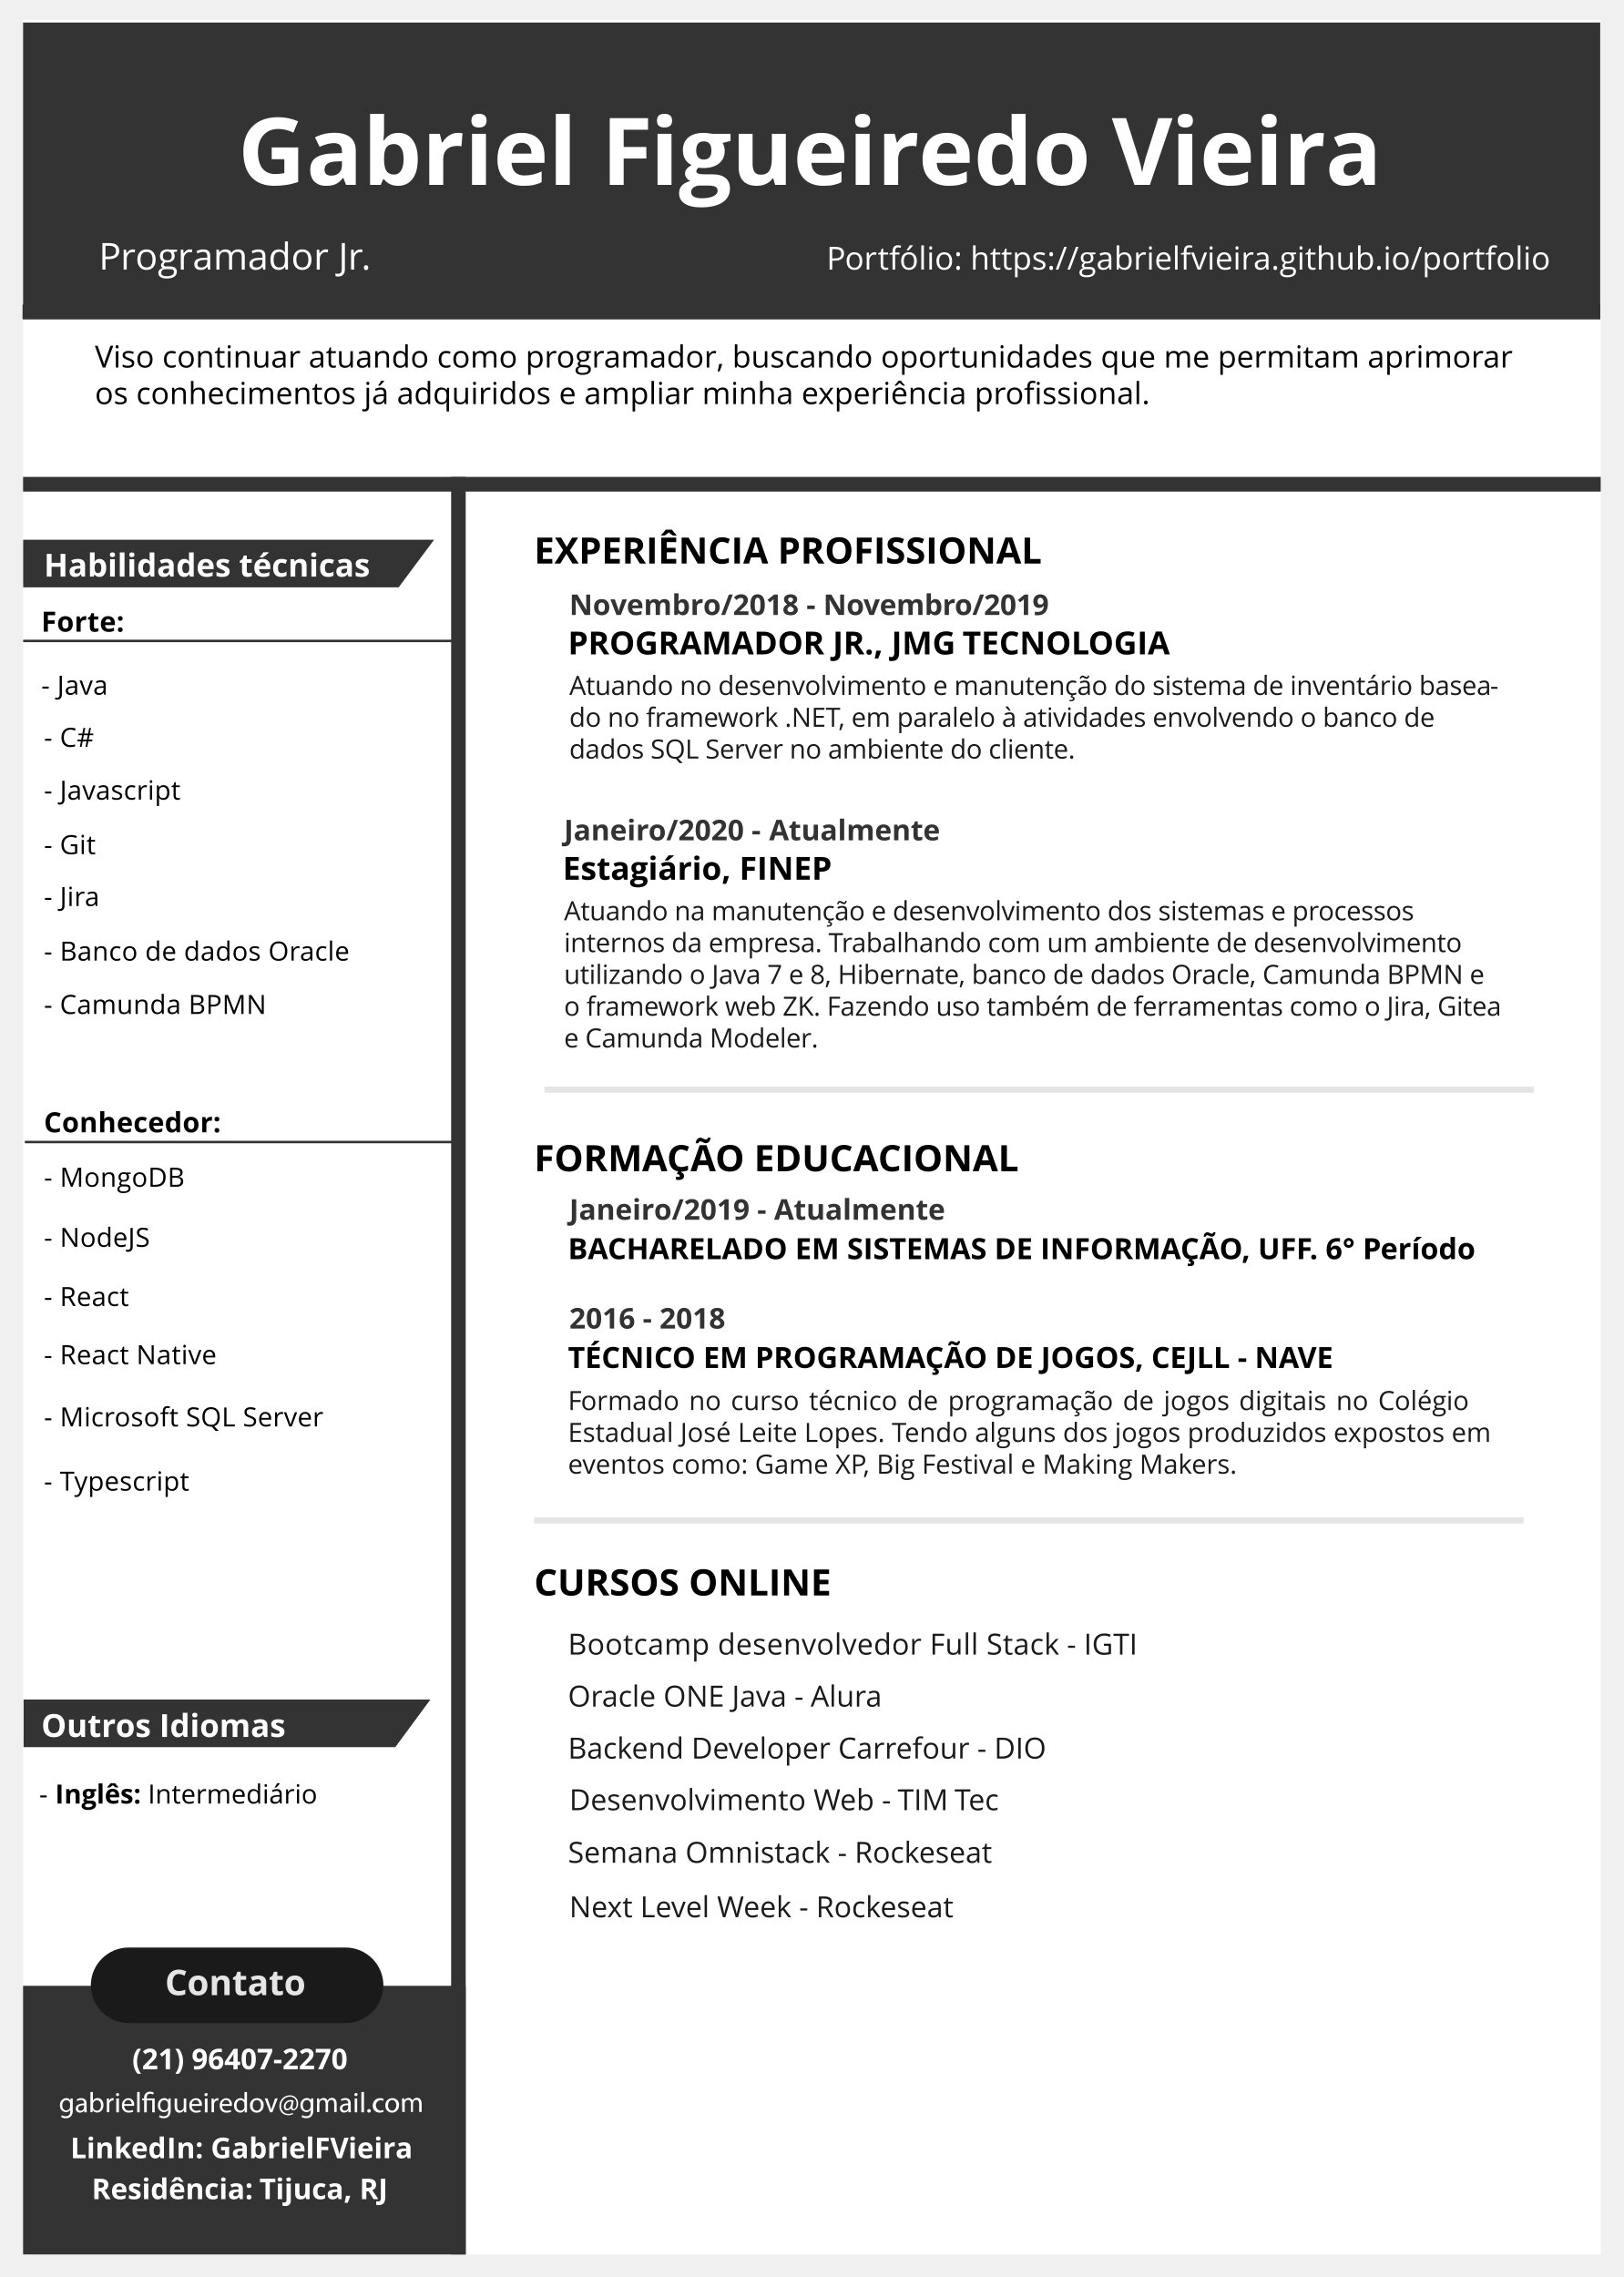
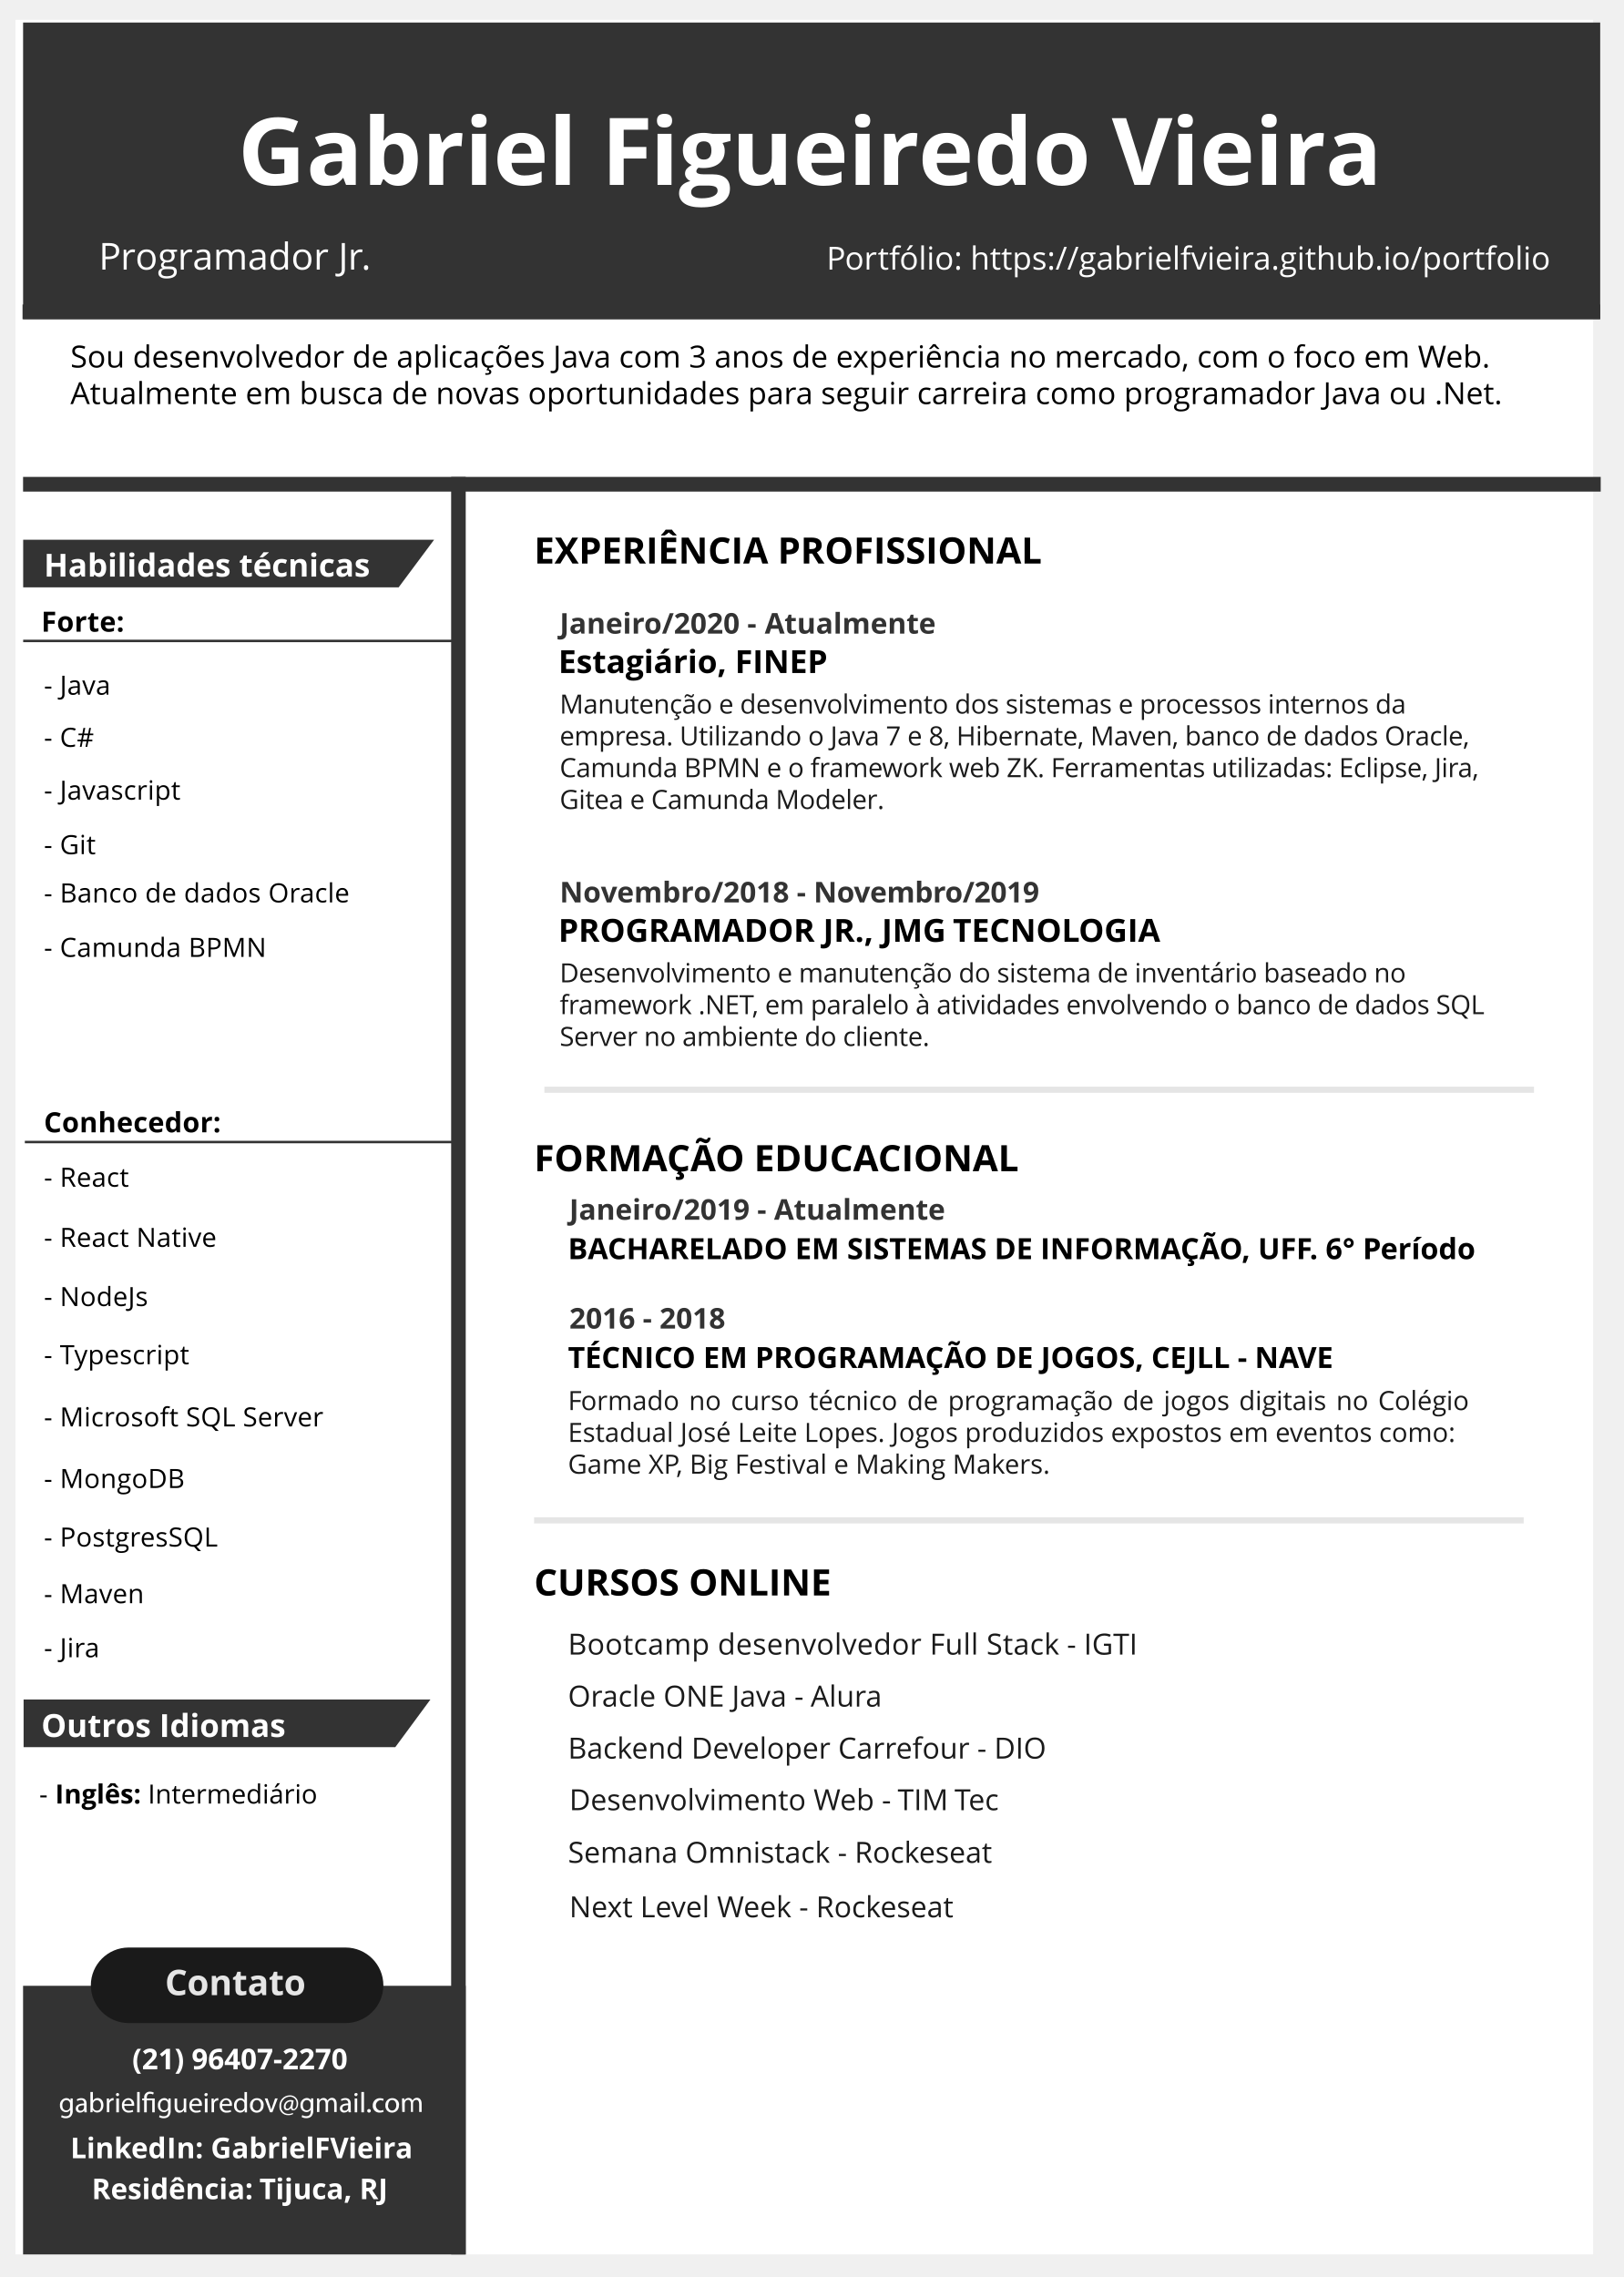
<svg xmlns="http://www.w3.org/2000/svg" id="Layer_1" data-name="Layer 1" viewBox="0 0 612.29 858.9">
  <defs>
-     <style>.cls-1{fill:none;}.cls-13,.cls-2,.cls-35,.cls-4,.cls-54,.cls-93{fill:#fff;}.cls-21,.cls-3,.cls-53{fill:#333;}.cls-4{font-size:35.28px;}.cls-115,.cls-117,.cls-18,.cls-21,.cls-27,.cls-35,.cls-4,.cls-41,.cls-54,.cls-58,.cls-68,.cls-69,.cls-73{font-family:OpenSans-Bold, Open Sans;font-weight:700;}.cls-5{letter-spacing:0.01em;}.cls-6{letter-spacing:0em;}.cls-7{letter-spacing:-0.03em;}.cls-8{letter-spacing:-0.01em;}.cls-9{letter-spacing:0em;}.cls-10{letter-spacing:-0.03em;}.cls-11{letter-spacing:-0.02em;}.cls-12{letter-spacing:0em;}.cls-13{font-size:14px;}.cls-100,.cls-101,.cls-110,.cls-116,.cls-13,.cls-49,.cls-66,.cls-93{font-family:OpenSans-Regular, Open Sans;}.cls-14{letter-spacing:-0.02em;}.cls-15{letter-spacing:-0.01em;}.cls-16{letter-spacing:-0.01em;}.cls-17{letter-spacing:-0.05em;}.cls-18{font-size:13.72px;}.cls-19{letter-spacing:0em;}.cls-20{letter-spacing:0em;}.cls-21{font-size:10.78px;}.cls-22{letter-spacing:-0.01em;}.cls-23{letter-spacing:-0.01em;}.cls-24{letter-spacing:-0.01em;}.cls-25{letter-spacing:0em;}.cls-26{letter-spacing:-0.01em;}.cls-27,.cls-93{font-size:12px;}.cls-28{letter-spacing:0em;}.cls-29{letter-spacing:0em;}.cls-30{letter-spacing:0em;}.cls-31{letter-spacing:-0.01em;}.cls-32{letter-spacing:0em;}.cls-33{letter-spacing:-0.04em;}.cls-34{letter-spacing:-0.04em;}.cls-35{font-size:10.78px;}.cls-36{letter-spacing:0.01em;}.cls-37{letter-spacing:0.01em;}.cls-38{letter-spacing:0em;}.cls-39{letter-spacing:-0.01em;}.cls-40{letter-spacing:0em;}.cls-41{font-size:13.72px;}.cls-42{letter-spacing:-0.01em;}.cls-43{letter-spacing:-0.02em;}.cls-44{letter-spacing:0em;}.cls-45{letter-spacing:0em;}.cls-46{letter-spacing:-0.01em;}.cls-47{letter-spacing:0em;}.cls-48{letter-spacing:2.06em;}.cls-49,.cls-73{font-size:11px;}.cls-101,.cls-110,.cls-49,.cls-57{fill:#1a1a1a;}.cls-50{letter-spacing:0.01em;}.cls-51{letter-spacing:-0.04em;}.cls-52{letter-spacing:0em;}.cls-53,.cls-57{fill-rule:evenodd;}.cls-54{font-size:12px;}.cls-55,.cls-58{fill:#e5e5e5;}.cls-56{clip-path:url(#clip-path);}.cls-58{font-size:13.35px;}.cls-59{letter-spacing:-0.01em;}.cls-60{letter-spacing:0em;}.cls-61{letter-spacing:0em;}.cls-62{letter-spacing:-0.01em;}.cls-63{clip-path:url(#clip-path-2);}.cls-64{letter-spacing:0em;}.cls-65{letter-spacing:-0.01em;}.cls-101,.cls-110,.cls-116,.cls-66{font-size:10px;}.cls-116,.cls-67,.cls-68{letter-spacing:0.01em;}.cls-70{letter-spacing:-0.01em;}.cls-71{letter-spacing:0em;}.cls-72{letter-spacing:-0.01em;}.cls-74{letter-spacing:-0.01em;}.cls-75{letter-spacing:0em;}.cls-76{letter-spacing:-0.01em;}.cls-77{letter-spacing:-0.01em;}.cls-78{letter-spacing:-0.01em;}.cls-79{letter-spacing:0em;}.cls-80{letter-spacing:-0.01em;}.cls-81{letter-spacing:-0.03em;}.cls-82{letter-spacing:0em;}.cls-83{letter-spacing:-0.1em;}.cls-84{letter-spacing:-0.03em;}.cls-85{letter-spacing:0em;}.cls-86{letter-spacing:-0.02em;}.cls-87{letter-spacing:0em;}.cls-88{letter-spacing:0em;}.cls-89{letter-spacing:-0.02em;}.cls-90{letter-spacing:0.02em;}.cls-91{letter-spacing:-0.05em;}.cls-92{clip-path:url(#clip-path-3);}.cls-94{letter-spacing:-0.02em;}.cls-95{letter-spacing:0.02em;}.cls-96{letter-spacing:-0.01em;}.cls-97{letter-spacing:0em;}.cls-98{letter-spacing:-0.04em;}.cls-99{letter-spacing:-0.01em;}.cls-100{font-size:11.5px;}.cls-102{letter-spacing:-0.03em;}.cls-103{letter-spacing:0em;}.cls-104{letter-spacing:0.11em;}.cls-105{letter-spacing:-0.01em;}.cls-106{letter-spacing:0em;}.cls-107{letter-spacing:-0.01em;}.cls-108{letter-spacing:-0.01em;}.cls-109{letter-spacing:-0.01em;}.cls-110{letter-spacing:-0.01em;}.cls-111{letter-spacing:-0.01em;}.cls-112{letter-spacing:0em;}.cls-113{letter-spacing:-0.01em;}.cls-114{letter-spacing:0em;}.cls-115,.cls-117{font-size:10.5px;}.cls-115{letter-spacing:0.01em;}.cls-117{letter-spacing:0.01em;}.cls-118{letter-spacing:-0.04em;}.cls-119{letter-spacing:-0.04em;}.cls-120{letter-spacing:-0.07em;}</style>
+     <style>.cls-1{fill:none;}.cls-13,.cls-2,.cls-35,.cls-4,.cls-54,.cls-93{fill:#fff;}.cls-21,.cls-3,.cls-53{fill:#333;}.cls-4{font-size:35.28px;}.cls-114,.cls-116,.cls-18,.cls-21,.cls-27,.cls-35,.cls-4,.cls-41,.cls-54,.cls-58,.cls-68,.cls-69,.cls-73{font-family:OpenSans-Bold, Open Sans;font-weight:700;}.cls-5{letter-spacing:0.01em;}.cls-6{letter-spacing:0em;}.cls-7{letter-spacing:-0.03em;}.cls-8{letter-spacing:-0.01em;}.cls-9{letter-spacing:0em;}.cls-10{letter-spacing:-0.03em;}.cls-11{letter-spacing:-0.02em;}.cls-12{letter-spacing:0em;}.cls-13{font-size:14px;}.cls-100,.cls-101,.cls-110,.cls-115,.cls-13,.cls-49,.cls-66,.cls-93{font-family:OpenSans-Regular, Open Sans;}.cls-14{letter-spacing:-0.02em;}.cls-15{letter-spacing:-0.01em;}.cls-16{letter-spacing:-0.01em;}.cls-17{letter-spacing:-0.05em;}.cls-18{font-size:13.72px;}.cls-19{letter-spacing:0em;}.cls-20{letter-spacing:0em;}.cls-21{font-size:10.78px;}.cls-22{letter-spacing:-0.01em;}.cls-23{letter-spacing:-0.01em;}.cls-24{letter-spacing:-0.01em;}.cls-25{letter-spacing:0em;}.cls-26{letter-spacing:-0.01em;}.cls-27,.cls-93{font-size:12px;}.cls-28{letter-spacing:0em;}.cls-29{letter-spacing:0em;}.cls-30{letter-spacing:0em;}.cls-31{letter-spacing:-0.01em;}.cls-32{letter-spacing:0em;}.cls-33{letter-spacing:-0.04em;}.cls-34{letter-spacing:-0.04em;}.cls-35{font-size:10.78px;}.cls-36{letter-spacing:0.01em;}.cls-37{letter-spacing:0.01em;}.cls-38{letter-spacing:0em;}.cls-39{letter-spacing:-0.01em;}.cls-40{letter-spacing:0em;}.cls-41{font-size:13.72px;}.cls-42{letter-spacing:-0.01em;}.cls-43{letter-spacing:-0.02em;}.cls-44{letter-spacing:0em;}.cls-45{letter-spacing:0em;}.cls-46{letter-spacing:-0.01em;}.cls-47{letter-spacing:0em;}.cls-48{letter-spacing:2.06em;}.cls-49,.cls-73{font-size:11px;}.cls-101,.cls-110,.cls-49,.cls-57{fill:#1a1a1a;}.cls-50{letter-spacing:0.01em;}.cls-51{letter-spacing:-0.04em;}.cls-52{letter-spacing:0em;}.cls-53,.cls-57{fill-rule:evenodd;}.cls-54{font-size:12px;}.cls-55,.cls-58{fill:#e5e5e5;}.cls-56{clip-path:url(#clip-path);}.cls-58{font-size:13.35px;}.cls-59{letter-spacing:-0.01em;}.cls-60{letter-spacing:0em;}.cls-61{letter-spacing:0em;}.cls-62{letter-spacing:-0.01em;}.cls-63{clip-path:url(#clip-path-2);}.cls-64{letter-spacing:0em;}.cls-65{letter-spacing:-0.01em;}.cls-101,.cls-110,.cls-115,.cls-66{font-size:10px;}.cls-115,.cls-67,.cls-68{letter-spacing:0.01em;}.cls-70{letter-spacing:-0.01em;}.cls-71{letter-spacing:0em;}.cls-72{letter-spacing:-0.01em;}.cls-74{letter-spacing:-0.01em;}.cls-75{letter-spacing:0em;}.cls-76{letter-spacing:-0.01em;}.cls-77{letter-spacing:-0.01em;}.cls-78{letter-spacing:-0.01em;}.cls-79{letter-spacing:0em;}.cls-80{letter-spacing:-0.01em;}.cls-81{letter-spacing:-0.03em;}.cls-82{letter-spacing:0em;}.cls-83{letter-spacing:-0.1em;}.cls-84{letter-spacing:-0.03em;}.cls-85{letter-spacing:0em;}.cls-86{letter-spacing:-0.02em;}.cls-87{letter-spacing:0em;}.cls-88{letter-spacing:0em;}.cls-89{letter-spacing:-0.02em;}.cls-90{letter-spacing:0.02em;}.cls-91{letter-spacing:-0.05em;}.cls-92{clip-path:url(#clip-path-3);}.cls-94{letter-spacing:-0.02em;}.cls-95{letter-spacing:0.02em;}.cls-96{letter-spacing:-0.01em;}.cls-97{letter-spacing:0em;}.cls-98{letter-spacing:-0.04em;}.cls-99{letter-spacing:-0.01em;}.cls-100{font-size:11.5px;}.cls-102{letter-spacing:-0.03em;}.cls-103{letter-spacing:0em;}.cls-104{letter-spacing:0.11em;}.cls-105{letter-spacing:-0.01em;}.cls-106{letter-spacing:0em;}.cls-107{letter-spacing:-0.01em;}.cls-108{letter-spacing:-0.01em;}.cls-109{letter-spacing:-0.01em;}.cls-110{letter-spacing:-0.01em;}.cls-111{letter-spacing:0em;}.cls-112{letter-spacing:-0.01em;}.cls-113{letter-spacing:0em;}.cls-114,.cls-116{font-size:10.5px;}.cls-114{letter-spacing:0.01em;}.cls-116{letter-spacing:0.01em;}.cls-117{letter-spacing:-0.04em;}.cls-118{letter-spacing:-0.04em;}.cls-119{letter-spacing:-0.07em;}</style>
    <clipPath id="clip-path">
      <rect class="cls-1" x="-2.75" y="7.33" width="612.29" height="858.9" />
    </clipPath>
    <clipPath id="clip-path-2">
      <rect class="cls-1" y="-2.33" width="612.29" height="858.9" />
    </clipPath>
    <clipPath id="clip-path-3">
      <rect class="cls-1" width="612.29" height="858.9" />
    </clipPath>
  </defs>
-   <rect class="cls-2" x="8.7" y="7.5" width="595.08" height="842.89" />
+   <rect class="cls-2" x="5.85" y="7.5" width="595.08" height="842.89" />
  <rect class="cls-3" x="8.71" y="8.5" width="594.88" height="111.9" />
  <text class="cls-4" transform="translate(89.75 69.75)">
    <tspan class="cls-5">G</tspan>
    <tspan x="25.79" y="0">ab</tspan>
    <tspan class="cls-6" x="69.42" y="0">r</tspan>
    <tspan x="85.54" y="0">iel </tspan>
    <tspan class="cls-7" x="137.08" y="0">F</tspan>
    <tspan x="155.52" y="0">iguei</tspan>
    <tspan class="cls-8" x="241.01" y="0">r</tspan>
    <tspan class="cls-9" x="256.67" y="0">edo</tspan>
    <tspan class="cls-10" x="321.68" y="0"> </tspan>
    <tspan class="cls-11" x="329.61" y="0">V</tspan>
    <tspan class="cls-9" x="351.97" y="0">iei</tspan>
    <tspan class="cls-12" x="394.34" y="0">r</tspan>
    <tspan x="410.18" y="0">a</tspan>
  </text>
  <text class="cls-13" transform="translate(37.25 101.69)">
    <tspan class="cls-14">P</tspan>
    <tspan class="cls-15" x="8.19" y="0">r</tspan>
    <tspan x="13.79" y="0">o</tspan>
    <tspan class="cls-16" x="22.21" y="0">gr</tspan>
    <tspan x="35.39" y="0">amador J</tspan>
    <tspan class="cls-17" x="93.99" y="0">r</tspan>
    <tspan x="98.97" y="0">.</tspan>
  </text>
  <text class="cls-18" transform="translate(201.46 212.58)">EXPERIÊNCIA P<tspan class="cls-19" x="100.49" y="0">R</tspan>
    <tspan class="cls-20" x="109.59" y="0">OFISSIONAL</tspan>
  </text>
-   <text class="cls-21" transform="translate(214.73 231.98) scale(1.01 1)">N<tspan class="cls-22" x="8.77" y="0">o</tspan>
+   <text class="cls-21" transform="translate(211.1 340.39) scale(1.01 1)">N<tspan class="cls-22" x="8.77" y="0">o</tspan>
    <tspan class="cls-23" x="15.37" y="0">v</tspan>
    <tspan x="21.4" y="0">emb</tspan>
    <tspan class="cls-24" x="45.18" y="0">r</tspan>
    <tspan class="cls-25" x="49.98" y="0">o/2018 - </tspan>
    <tspan class="cls-26" x="94.84" y="0">Novembro/2019</tspan>
  </text>
-   <text class="cls-27" transform="translate(214.23 246.84) scale(1.01 1)">P<tspan class="cls-28" x="7.53" y="0">R</tspan>
+   <text class="cls-27" transform="translate(210.6 355.25) scale(1.01 1)">P<tspan class="cls-28" x="7.53" y="0">R</tspan>
    <tspan x="15.48" y="0">OG</tspan>
    <tspan class="cls-29" x="33.72" y="0">R</tspan>
    <tspan class="cls-30" x="41.69" y="0">A</tspan>
    <tspan class="cls-31" x="49.92" y="0">M</tspan>
    <tspan class="cls-32" x="61.13" y="0">ADOR JR., JMG</tspan>
    <tspan class="cls-33" x="144.71" y="0"> </tspan>
    <tspan x="147.35" y="0">TECNO</tspan>
    <tspan class="cls-34" x="187.97" y="0">L</tspan>
    <tspan x="194.3" y="0">OGIA</tspan>
  </text>
  <rect class="cls-3" x="8.7" y="749.06" width="166.96" height="101.33" />
  <text class="cls-35" transform="translate(49.86 780.54)">(21) 96407-2270</text>
  <path class="cls-2" d="M27.43,791.56c0,.38,0,.8,0,1.44v3a3,3,0,0,1-.75,2.38,2.71,2.71,0,0,1-1.89.63,3.37,3.37,0,0,1-1.74-.43l.24-.73a2.9,2.9,0,0,0,1.53.41c1,0,1.68-.5,1.68-1.82v-.58h0a1.87,1.87,0,0,1-1.66.87,2.33,2.33,0,0,1-2.22-2.54,2.51,2.51,0,0,1,2.35-2.78,1.75,1.75,0,0,1,1.63.91h0l0-.79Zm-1,2.06a1.45,1.45,0,0,0-.05-.43,1.38,1.38,0,0,0-1.33-1c-.9,0-1.55.76-1.55,2,0,1,.52,1.88,1.54,1.88a1.4,1.4,0,0,0,1.32-1,1.79,1.79,0,0,0,.07-.51Zm5.4,3.16-.07-.66h0a1.94,1.94,0,0,1-1.59.78,1.49,1.49,0,0,1-1.6-1.5c0-1.26,1.12-1.95,3.14-1.94v-.11a1.08,1.08,0,0,0-1.19-1.21,2.54,2.54,0,0,0-1.35.39l-.22-.62a3.24,3.24,0,0,1,1.71-.47c1.6,0,2,1.09,2,2.14v1.95a7.88,7.88,0,0,0,.08,1.25Zm-.14-2.66c-1,0-2.21.16-2.21,1.17a.84.84,0,0,0,.9.91,1.29,1.29,0,0,0,1.26-.87,1.12,1.12,0,0,0,.05-.31Zm2.41,2.66c0-.35,0-.88,0-1.35v-6.31h.94v3.28h0a2,2,0,0,1,1.78-1c1.29,0,2.2,1.08,2.19,2.67,0,1.86-1.17,2.79-2.33,2.79a1.86,1.86,0,0,1-1.75-1h0l0,.86Zm1-2.09a1.76,1.76,0,0,0,0,.34,1.46,1.46,0,0,0,1.42,1.12c1,0,1.59-.81,1.59-2,0-1-.54-1.94-1.56-1.94a1.51,1.51,0,0,0-1.44,1.16,2.06,2.06,0,0,0,0,.39Zm5.19-1.5c0-.62,0-1.14,0-1.63h.83l0,1h0a1.57,1.57,0,0,1,1.45-1.15.77.77,0,0,1,.27,0v.89a1.61,1.61,0,0,0-.33,0,1.34,1.34,0,0,0-1.27,1.22,2.87,2.87,0,0,0,0,.44v2.78h-.94Zm4.63-3.1a.59.59,0,1,1-1.18,0,.58.58,0,0,1,.6-.59A.56.56,0,0,1,44.92,790.09Zm-1.06,6.69v-5.22h1v5.22Zm3-2.44a1.67,1.67,0,0,0,1.79,1.82,3.4,3.4,0,0,0,1.44-.27l.16.68a4.21,4.21,0,0,1-1.73.32A2.42,2.42,0,0,1,46,794.26a2.53,2.53,0,0,1,2.44-2.82,2.22,2.22,0,0,1,2.16,2.46,3.16,3.16,0,0,1,0,.44Zm2.78-.68a1.35,1.35,0,0,0-1.31-1.54,1.58,1.58,0,0,0-1.46,1.54Zm2.09-4.54h.95v7.66h-.95Zm2.64,7.66v-4.5h-.73v-.72h.73v-.28A2.1,2.1,0,0,1,56.7,789a2.64,2.64,0,0,1,1.32.35l-.27.72a2,2,0,0,0-1.1-.3c-1,0-1.29.7-1.29,1.53v.26h3v5.22h-.94v-4.5H55.36v4.5Zm10-5.22c0,.38,0,.8,0,1.44v3a3,3,0,0,1-.74,2.38,2.75,2.75,0,0,1-1.9.63,3.36,3.36,0,0,1-1.73-.43l.24-.73a2.88,2.88,0,0,0,1.53.41c1,0,1.68-.5,1.68-1.82v-.58h0a1.89,1.89,0,0,1-1.66.87,2.33,2.33,0,0,1-2.22-2.54,2.51,2.51,0,0,1,2.35-2.78,1.73,1.73,0,0,1,1.62.91h0l.05-.79Zm-1,2.06a1.18,1.18,0,0,0-.06-.43,1.35,1.35,0,0,0-1.32-1c-.91,0-1.55.76-1.55,2,0,1,.51,1.88,1.54,1.88a1.38,1.38,0,0,0,1.31-1,1.81,1.81,0,0,0,.08-.51Zm6.87,1.74c0,.54,0,1,.05,1.42h-.84l-.06-.85h0a2,2,0,0,1-1.72,1c-.82,0-1.8-.45-1.8-2.29v-3.05h.94v2.89c0,1,.31,1.66,1.17,1.66a1.37,1.37,0,0,0,1.25-.86,1.46,1.46,0,0,0,.08-.48v-3.21h.95Zm2.11-1a1.67,1.67,0,0,0,1.78,1.82,3.48,3.48,0,0,0,1.45-.27l.16.68a4.24,4.24,0,0,1-1.73.32,2.43,2.43,0,0,1-2.57-2.63A2.54,2.54,0,0,1,74,791.44a2.21,2.21,0,0,1,2.15,2.46,3.59,3.59,0,0,1,0,.44Zm2.78-.68a1.35,1.35,0,0,0-1.32-1.54,1.57,1.57,0,0,0-1.45,1.54Zm3.14-3.57a.55.55,0,0,1-.6.59.57.57,0,0,1-.57-.59.58.58,0,0,1,.59-.59A.56.56,0,0,1,78.38,790.09Zm-1,6.69v-5.22h1v5.22Zm2.52-3.59c0-.62,0-1.14,0-1.63h.83l0,1h0a1.57,1.57,0,0,1,1.45-1.15.8.8,0,0,1,.27,0v.89a1.61,1.61,0,0,0-.33,0,1.33,1.33,0,0,0-1.27,1.22,2.87,2.87,0,0,0,0,.44v2.78h-.94Zm4,1.15a1.67,1.67,0,0,0,1.78,1.82,3.48,3.48,0,0,0,1.45-.27l.16.68a4.3,4.3,0,0,1-1.74.32,2.42,2.42,0,0,1-2.56-2.63,2.54,2.54,0,0,1,2.45-2.82,2.21,2.21,0,0,1,2.15,2.46,3.59,3.59,0,0,1,0,.44Zm2.77-.68a1.34,1.34,0,0,0-1.31-1.54,1.57,1.57,0,0,0-1.45,1.54Zm6.6-4.54v6.31c0,.47,0,1,0,1.35h-.85l0-.9h0a1.93,1.93,0,0,1-1.78,1,2.38,2.38,0,0,1-2.23-2.65,2.5,2.5,0,0,1,2.34-2.81,1.74,1.74,0,0,1,1.57.8h0v-3.12Zm-1,4.57a1.81,1.81,0,0,0,0-.4,1.39,1.39,0,0,0-1.37-1.1c-1,0-1.56.86-1.56,2s.52,1.94,1.54,1.94A1.43,1.43,0,0,0,92.18,795a1.78,1.78,0,0,0,0-.41Zm7.24.44a2.54,2.54,0,0,1-2.59,2.77,2.48,2.48,0,0,1-2.5-2.68A2.55,2.55,0,0,1,97,791.44,2.47,2.47,0,0,1,99.46,794.13Zm-4.13,0c0,1.15.66,2,1.58,2s1.59-.85,1.59-2c0-.88-.45-2-1.57-2S95.33,793.19,95.33,794.18Zm5.62-2.62,1,2.94c.17.47.31.9.42,1.33h0c.12-.43.27-.86.44-1.33l1-2.94h1l-2,5.22h-.91l-2-5.22Zm9.68,5.91a3.83,3.83,0,0,1-1.92.43,3.21,3.21,0,0,1-3.26-3.36,3.94,3.94,0,0,1,3.93-4.14,3,3,0,0,1,3.14,3.11c0,1.62-.91,2.57-1.92,2.57a.8.8,0,0,1-.8-1h0a1.69,1.69,0,0,1-1.52,1,1.23,1.23,0,0,1-1.16-1.36,2.53,2.53,0,0,1,2.55-2.55,2.83,2.83,0,0,1,1.15.22l-.36,2c-.17.82,0,1.2.32,1.21.55,0,1.16-.72,1.16-2a2.47,2.47,0,0,0-2.6-2.69,3.31,3.31,0,0,0-3.24,3.58,2.7,2.7,0,0,0,2.77,2.92,3.33,3.33,0,0,0,1.63-.38Zm-.59-4.66a2,2,0,0,0-.54-.07,1.85,1.85,0,0,0-1.71,1.94c0,.47.23.82.71.82s1.19-.8,1.31-1.47Zm8.17-1.25c0,.38,0,.8,0,1.44v3a3,3,0,0,1-.75,2.38,2.73,2.73,0,0,1-1.89.63,3.37,3.37,0,0,1-1.74-.43l.24-.73a2.88,2.88,0,0,0,1.53.41c1,0,1.68-.5,1.68-1.82v-.58h0a1.87,1.87,0,0,1-1.66.87,2.33,2.33,0,0,1-2.22-2.54,2.51,2.51,0,0,1,2.35-2.78,1.73,1.73,0,0,1,1.62.91h0l0-.79Zm-1,2.06a1.18,1.18,0,0,0-.06-.43,1.35,1.35,0,0,0-1.32-1c-.91,0-1.55.76-1.55,2,0,1,.52,1.88,1.54,1.88a1.38,1.38,0,0,0,1.31-1,1.51,1.51,0,0,0,.08-.51Zm2.45-.65c0-.53,0-1-.05-1.41h.83l.05.84h0a1.8,1.8,0,0,1,1.64-1,1.53,1.53,0,0,1,1.47,1h0a2.21,2.21,0,0,1,.59-.68,1.74,1.74,0,0,1,1.15-.37c.69,0,1.71.45,1.71,2.27v3.07h-.93v-2.95c0-1-.36-1.61-1.13-1.61a1.24,1.24,0,0,0-1.12.86,1.68,1.68,0,0,0-.07.48v3.22h-.93v-3.13c0-.83-.36-1.43-1.09-1.43a1.29,1.29,0,0,0-1.17.95,1.39,1.39,0,0,0-.08.46v3.15h-.92Zm11.87,3.81-.07-.66h0a1.94,1.94,0,0,1-1.6.78,1.48,1.48,0,0,1-1.59-1.5c0-1.26,1.12-1.95,3.13-1.94v-.11a1.08,1.08,0,0,0-1.18-1.21,2.58,2.58,0,0,0-1.36.39l-.22-.62a3.28,3.28,0,0,1,1.72-.47c1.59,0,2,1.09,2,2.14v1.95a6.79,6.79,0,0,0,.09,1.25Zm-.14-2.66c-1,0-2.2.16-2.2,1.17a.83.83,0,0,0,.89.91,1.29,1.29,0,0,0,1.26-.87,1.12,1.12,0,0,0,0-.31Zm3.51-4a.59.59,0,1,1-1.18,0,.58.58,0,0,1,.6-.59A.56.56,0,0,1,134.92,790.09Zm-1.06,6.69v-5.22h.95v5.22Zm2.52-7.66h1v7.66h-1Zm2.21,7.1a.64.64,0,0,1,.65-.68.68.68,0,1,1-.65.68Zm6.18.37a3.51,3.51,0,0,1-1.5.3,2.48,2.48,0,0,1-2.59-2.66,2.65,2.65,0,0,1,2.8-2.78,3.14,3.14,0,0,1,1.31.27l-.21.74a2.22,2.22,0,0,0-1.1-.25,2,2,0,0,0,0,3.93,2.85,2.85,0,0,0,1.17-.26Zm5.77-2.46a2.55,2.55,0,0,1-2.6,2.77,2.48,2.48,0,0,1-2.5-2.68,2.55,2.55,0,0,1,2.58-2.78A2.48,2.48,0,0,1,150.54,794.13Zm-4.14,0c0,1.15.66,2,1.58,2s1.59-.85,1.59-2c0-.88-.45-2-1.57-2S146.4,793.19,146.4,794.18Zm5.33-1.21c0-.53,0-1,0-1.41h.83l0,.84h0a1.8,1.8,0,0,1,1.63-1,1.55,1.55,0,0,1,1.48,1h0a2.19,2.19,0,0,1,.58-.68,1.76,1.76,0,0,1,1.15-.37c.69,0,1.72.45,1.72,2.27v3.07h-.93v-2.95c0-1-.36-1.61-1.13-1.61a1.23,1.23,0,0,0-1.12.86,1.66,1.66,0,0,0-.08.48v3.22H155v-3.13c0-.83-.37-1.43-1.09-1.43a1.29,1.29,0,0,0-1.17.95,1.17,1.17,0,0,0-.08.46v3.15h-.93Z" />
  <text class="cls-35" transform="translate(26.55 814.09)">Linked<tspan class="cls-36" x="36.34" y="0">I</tspan>
    <tspan x="40" y="0">n: </tspan>
    <tspan class="cls-37" x="52.96" y="0">G</tspan>
    <tspan x="60.84" y="0">ab</tspan>
    <tspan class="cls-38" x="74.17" y="0">r</tspan>
    <tspan x="79.11" y="0">ielF</tspan>
    <tspan class="cls-39" x="97.97" y="0">V</tspan>
    <tspan x="104.81" y="0">iei</tspan>
    <tspan class="cls-40" x="117.76" y="0">r</tspan>
    <tspan x="122.6" y="0">a</tspan>
  </text>
  <text class="cls-41" transform="translate(201.46 441.8) scale(1.01 1)">FOR<tspan class="cls-42" x="27.51" y="0">M</tspan>
    <tspan class="cls-43" x="40.33" y="0">A</tspan>
    <tspan class="cls-44" x="49.59" y="0">Ç</tspan>
    <tspan class="cls-43" x="58.39" y="0">Ã</tspan>
    <tspan x="67.65" y="0">O EDU</tspan>
    <tspan class="cls-45" x="110.35" y="0">C</tspan>
    <tspan class="cls-46" x="119.15" y="0">A</tspan>
    <tspan class="cls-47" x="128.43" y="0">CIONAL</tspan>
  </text>
  <text class="cls-41" transform="translate(201.46 601.82) scale(1.01 1)">CURSOS ONLINE<tspan class="cls-48" x="110.99" y="0">	</tspan>
  </text>
  <text class="cls-49" transform="translate(214.23 624.12)">
    <tspan class="cls-50">Bootcamp desenvolvedor Full Stack</tspan>
    <tspan x="185.32" y="0" xml:space="preserve"> - IGTI</tspan>
  </text>
  <text class="cls-49" transform="translate(214.23 643.73)">Oracle ONE Java -<tspan class="cls-51" x="89.12" y="0"> </tspan>
    <tspan class="cls-52" x="91.54" y="0">Alura</tspan>
  </text>
  <text class="cls-49" transform="translate(214.23 663.35)">Backend Developer Carrefour - DIO</text>
  <polygon class="cls-53" points="8.74 203.6 163.74 203.6 157.88 211.46 150.36 221.56 8.74 221.56 8.74 203.6" />
  <text class="cls-54" transform="translate(16.56 217.5)">Habilidades técnicas</text>
  <rect class="cls-55" x="205.35" y="409.89" width="373.27" height="2.33" />
  <rect class="cls-55" x="201.46" y="572.33" width="373.27" height="2.33" />
  <g class="cls-56">
    <path class="cls-57" d="M48.51,734.62h81.85a14.29,14.29,0,0,1,14.25,14.25h0a14.29,14.29,0,0,1-14.25,14.25H48.51a14.29,14.29,0,0,1-14.25-14.25h0a14.29,14.29,0,0,1,14.25-14.25" />
  </g>
  <text class="cls-58" transform="translate(62.21 752.59)">
    <tspan class="cls-59">C</tspan>
    <tspan x="8.37" y="0">o</tspan>
    <tspan class="cls-60" x="16.63" y="0">n</tspan>
    <tspan x="25.35" y="0">t</tspan>
    <tspan class="cls-61" x="31.14" y="0">a</tspan>
    <tspan class="cls-62" x="39.15" y="0">t</tspan>
    <tspan x="44.88" y="0">o</tspan>
  </text>
  <g class="cls-63">
    <polygon class="cls-53" points="8.9 641.07 162.35 641.07 156.56 648.93 149.11 659.03 8.9 659.03 8.9 641.07" />
  </g>
  <text class="cls-54" transform="translate(15.56 655.19)">
    <tspan class="cls-64">O</tspan>
    <tspan x="9.58" y="0">ut</tspan>
    <tspan class="cls-65" x="22.67" y="0">r</tspan>
    <tspan x="28.01" y="0">os Idiomas</tspan>
  </text>
  <rect class="cls-1" width="612.29" height="858.9" />
  <rect class="cls-1" width="612.29" height="858.9" />
  <rect class="cls-1" width="612.29" height="858.9" />
  <rect class="cls-1" width="612.29" height="858.9" />
  <rect class="cls-1" width="612.29" height="858.9" />
  <rect class="cls-1" width="612.29" height="858.9" />
  <text class="cls-66" transform="translate(14.79 680.31)">
    <tspan class="cls-67">- </tspan>
    <tspan class="cls-68" x="6" y="0">I</tspan>
    <tspan class="cls-69" x="9.4" y="0">nglês:</tspan>
    <tspan x="38.4" y="0" xml:space="preserve"> Intermediário</tspan>
  </text>
  <rect class="cls-1" width="612.29" height="858.9" />
  <text class="cls-21" transform="translate(214.73 460.09) scale(1.01 1)">Janei<tspan class="cls-70" x="26.83" y="0">r</tspan>
    <tspan x="31.62" y="0">o/2019 - </tspan>
    <tspan class="cls-24" x="76.48" y="0">A</tspan>
    <tspan class="cls-25" x="83.82" y="0">tualme</tspan>
    <tspan class="cls-71" x="122.35" y="0">n</tspan>
    <tspan class="cls-72" x="129.4" y="0">t</tspan>
    <tspan x="134.02" y="0">e</tspan>
  </text>
  <text class="cls-73" transform="translate(214.23 474.95) scale(1.01 1)">B<tspan class="cls-74" x="7.39" y="0">A</tspan>
    <tspan class="cls-75" x="14.83" y="0">CHARELADO EM SISTE</tspan>
    <tspan class="cls-76" x="132.5" y="0">M</tspan>
    <tspan x="142.76" y="0">AS DE INFOR</tspan>
    <tspan class="cls-77" x="211.07" y="0">M</tspan>
    <tspan class="cls-78" x="221.34" y="0">A</tspan>
    <tspan class="cls-79" x="228.76" y="0">Ç</tspan>
    <tspan class="cls-80" x="235.82" y="0">Ã</tspan>
    <tspan class="cls-81" x="243.25" y="0">O</tspan>
    <tspan class="cls-82" x="251.63" y="0">, UF</tspan>
    <tspan class="cls-83" x="271.98" y="0">F</tspan>
    <tspan x="276.96" y="0">. 6° </tspan>
    <tspan class="cls-84" x="296.81" y="0">P</tspan>
    <tspan x="303.44" y="0">e</tspan>
    <tspan class="cls-85" x="309.94" y="0">r</tspan>
    <tspan x="314.97" y="0">íodo</tspan>
  </text>
  <text class="cls-21" transform="translate(214.73 501.14) scale(1.01 1)">2016 - 2018</text>
  <text class="cls-73" transform="translate(214.23 516) scale(1.01 1)">TÉCNI<tspan class="cls-86" x="32.12" y="0">C</tspan>
    <tspan x="38.91" y="0">O EM P</tspan>
    <tspan class="cls-87" x="76.82" y="0">R</tspan>
    <tspan x="84.11" y="0">OG</tspan>
    <tspan class="cls-79" x="100.83" y="0">R</tspan>
    <tspan class="cls-88" x="108.13" y="0">A</tspan>
    <tspan class="cls-77" x="115.69" y="0">M</tspan>
    <tspan class="cls-89" x="125.96" y="0">A</tspan>
    <tspan class="cls-85" x="133.39" y="0">Ç</tspan>
    <tspan class="cls-80" x="140.43" y="0">Ã</tspan>
    <tspan x="147.86" y="0">O DE JOGOS, C</tspan>
    <tspan class="cls-90" x="224.82" y="0">E</tspan>
    <tspan x="231.17" y="0">JLL - N</tspan>
    <tspan class="cls-91" x="265.44" y="0">A</tspan>
    <tspan x="272.46" y="0">VE</tspan>
  </text>
  <g class="cls-92">
    <polyline class="cls-53" points="170.17 850.39 175.67 850.39 175.67 179.89 170.17 179.89" />
  </g>
  <text class="cls-93" transform="translate(311.75 101.69)">
    <tspan class="cls-94">P</tspan>
    <tspan x="6.92" y="0">o</tspan>
    <tspan class="cls-95" x="14.14" y="0">r</tspan>
    <tspan x="19.32" y="0">t</tspan>
    <tspan class="cls-96" x="23.6" y="0">f</tspan>
    <tspan x="27.49" y="0">ólio: </tspan>
    <tspan class="cls-97" x="54.25" y="0">https://gabrielfvieira.github.io/portfolio</tspan>
  </text>
  <rect class="cls-1" width="612.29" height="858.9" />
  <rect class="cls-1" width="612.29" height="858.9" />
  <rect class="cls-1" width="612.29" height="858.9" />
  <rect class="cls-1" width="612.29" height="858.9" />
  <rect class="cls-3" x="8.7" y="179.89" width="595.08" height="5.54" />
  <rect class="cls-3" x="8.5" y="114.86" width="595.08" height="5.54" />
  <rect class="cls-1" width="612.29" height="858.9" />
  <text class="cls-35" transform="translate(34.6 829.53)">
    <tspan class="cls-38">R</tspan>
    <tspan x="7.16" y="0">esidência:</tspan>
    <tspan class="cls-98" x="60.86" y="0"> </tspan>
    <tspan class="cls-99" x="63.23" y="0">T</tspan>
    <tspan x="69.34" y="0">ijuca, RJ</tspan>
  </text>
-   <text class="cls-100" transform="translate(35.79 138.63) scale(1.01 1)">Viso continuar atuando como programador, buscando oportunidades que me permitam aprimorar <tspan x="0" y="13.8">os conhecimentos já adquiridos e ampliar minha experiência profissional.</tspan>
+   <text class="cls-100" transform="translate(26.55 138.63) scale(1.01 1)">Sou desenvolvedor de aplicações Java com 3 anos de experiência no mercado, com o foco em Web. <tspan x="0" y="13.8">Atualmente em busca de novas oportunidades para seguir carreira como programador Java ou .Net.</tspan>
  </text>
  <text class="cls-101" transform="translate(214.23 531.89)">
    <tspan class="cls-102">F</tspan>
    <tspan x="4.85" y="0">o</tspan>
    <tspan class="cls-103" x="10.87" y="0">r</tspan>
    <tspan x="14.99" y="0">mado</tspan>
    <tspan class="cls-104" x="41.94" y="0"> </tspan>
    <tspan x="45.62" y="0">no</tspan>
    <tspan class="cls-104" x="57.77" y="0"> </tspan>
    <tspan x="61.45" y="0">curso</tspan>
    <tspan class="cls-104" x="87.24" y="0"> </tspan>
    <tspan class="cls-105" x="90.91" y="0">t</tspan>
    <tspan x="94.43" y="0">écni</tspan>
    <tspan class="cls-106" x="113.49" y="0">c</tspan>
    <tspan x="118.23" y="0">o</tspan>
    <tspan class="cls-104" x="124.25" y="0"> </tspan>
    <tspan x="127.92" y="0">de</tspan>
    <tspan class="cls-104" x="139.66" y="0"> </tspan>
    <tspan x="143.34" y="0">p</tspan>
    <tspan class="cls-107" x="149.45" y="0">r</tspan>
    <tspan x="153.44" y="0">o</tspan>
    <tspan class="cls-106" x="159.46" y="0">gr</tspan>
    <tspan x="168.87" y="0">amação</tspan>
    <tspan class="cls-104" x="205.61" y="0"> </tspan>
    <tspan x="209.28" y="0">de</tspan>
    <tspan class="cls-104" x="221.02" y="0"> </tspan>
    <tspan x="224.7" y="0">jogos</tspan>
    <tspan class="cls-104" x="249.45" y="0"> </tspan>
    <tspan x="253.12" y="0">di</tspan>
    <tspan class="cls-108" x="261.77" y="0">g</tspan>
    <tspan x="267.15" y="0">itais</tspan>
    <tspan class="cls-104" x="286.08" y="0"> </tspan>
    <tspan x="289.76" y="0">no</tspan>
    <tspan class="cls-104" x="301.91" y="0"> </tspan>
    <tspan class="cls-109" x="305.58" y="0">C</tspan>
    <tspan x="311.77" y="0">olé</tspan>
    <tspan class="cls-108" x="325.93" y="0">g</tspan>
    <tspan x="331.31" y="0">io </tspan>
-     <tspan x="0" y="12">Estadual José Leite Lopes. Tendo alguns dos jogos produzidos expostos em </tspan>
-     <tspan x="0" y="23.99">eventos como: Game XP, Big Festival e Making Makers.</tspan>
-   </text>
-   <text class="cls-110" transform="translate(214.73 262.14)">Atuando no desenvolvimento e manutenção do sistema de inventário basea<tspan class="cls-111" x="347.31" y="0">-</tspan>
-     <tspan x="0" y="12">do no framework .NET, em paralelo à atividades envolvendo o banco de </tspan>
-     <tspan x="0" y="23.99">dados SQL Server no ambiente do cliente.</tspan>
-   </text>
-   <text class="cls-21" transform="translate(212.73 316.98) scale(1.01 1)">Janeiro/2020 - <tspan class="cls-70" x="76.59" y="0">A</tspan>
-     <tspan class="cls-112" x="83.92" y="0">tualme</tspan>
+     <tspan x="0" y="12">Estadual José Leite Lopes. Jogos produzidos expostos em eventos como: </tspan>
+     <tspan x="0" y="23.99">Game XP, Big Festival e Making Makers.</tspan>
+   </text>
+   <text class="cls-110" transform="translate(211.1 370.55)">Desenvolvimento e manutenção do sistema de inventário baseado no <tspan x="0" y="12">framework .NET, em paralelo à atividades envolvendo o banco de dados SQL </tspan>
+     <tspan x="0" y="23.99">Server no ambiente do cliente.</tspan>
+   </text>
+   <text class="cls-21" transform="translate(211.1 239) scale(1.01 1)">Janeiro/2020 - <tspan class="cls-70" x="76.59" y="0">A</tspan>
+     <tspan class="cls-111" x="83.92" y="0">tualme</tspan>
    <tspan class="cls-71" x="122.44" y="0">n</tspan>
-     <tspan class="cls-113" x="129.5" y="0">t</tspan>
-     <tspan class="cls-114" x="134.11" y="0">e</tspan>
-   </text>
-   <text class="cls-27" transform="translate(212.23 331.84) scale(1.01 1)">Estagiário, FINEP</text>
-   <text class="cls-110" transform="translate(212.73 347.14)">Atuando na manutenção e desenvolvimento dos sistemas e processos <tspan x="0" y="12">internos da empresa. Trabalhando com um ambiente de desenvolvimento </tspan>
-     <tspan x="0" y="23.99">utilizando o Java 7 e 8, Hibernate, banco de dados Oracle, Camunda BPMN e </tspan>
-     <tspan x="0" y="35.99">o framework web ZK. Fazendo uso também de ferramentas como o Jira, Gitea </tspan>
-     <tspan x="0" y="47.98">e Camunda Modeler.</tspan>
-   </text>
-   <text class="cls-115" transform="translate(15.56 238.26)">Forte:</text>
+     <tspan class="cls-112" x="129.5" y="0">t</tspan>
+     <tspan class="cls-113" x="134.11" y="0">e</tspan>
+   </text>
+   <text class="cls-27" transform="translate(210.6 253.86) scale(1.01 1)">Estagiário, FINEP</text>
+   <text class="cls-110" transform="translate(211.1 269.16)">Manutenção e desenvolvimento dos sistemas e processos internos da <tspan x="0" y="12">empresa. Utilizando o Java 7 e 8, Hibernate, Maven, banco de dados Oracle, </tspan>
+     <tspan x="0" y="23.99">Camunda BPMN e o framework web ZK. Ferramentas utilizadas: Eclipse, Jira, </tspan>
+     <tspan x="0" y="35.99">Gitea e Camunda Modeler.</tspan>
+   </text>
+   <text class="cls-114" transform="translate(15.56 238.26)">Forte:</text>
  <rect class="cls-3" x="8.74" y="241.3" width="161.95" height="0.93" />
-   <text class="cls-116" transform="translate(15.56 262.04)">- Java</text>
-   <text class="cls-116" transform="translate(16.56 281.72)">- C#</text>
-   <text class="cls-116" transform="translate(16.56 301.63)">- Javascript</text>
-   <text class="cls-116" transform="translate(16.56 322.2)">- Git</text>
+   <text class="cls-115" transform="translate(16.56 262.04)">- Java</text>
+   <text class="cls-115" transform="translate(16.56 281.72)">- C#</text>
+   <text class="cls-115" transform="translate(16.56 301.63)">- Javascript</text>
+   <text class="cls-115" transform="translate(16.56 322.2)">- Git</text>
  <rect class="cls-3" x="9.37" y="430.32" width="161.95" height="0.93" />
-   <text class="cls-117" transform="translate(16.56 427.11)">Conhecedor:</text>
-   <text class="cls-116" transform="translate(16.56 447.64)">- MongoDB</text>
-   <text class="cls-116" transform="translate(16.56 470.32)">- NodeJS</text>
-   <text class="cls-116" transform="translate(16.56 492.65)">- React</text>
-   <text class="cls-116" transform="translate(16.56 514.58)">- React Native</text>
-   <text class="cls-116" transform="translate(16.56 538.05)">- Microsoft SQL Server</text>
-   <text class="cls-116" transform="translate(16.56 341.76)">- Jira</text>
-   <text class="cls-116" transform="translate(16.56 562.28)">- Typescript</text>
-   <text class="cls-49" transform="translate(214.73 682.82)">Desenvolvimento Web -<tspan class="cls-118" x="121.45" y="0"> </tspan>
+   <text class="cls-116" transform="translate(16.56 427.11)">Conhecedor:</text>
+   <text class="cls-115" transform="translate(16.56 447.64)">- React</text>
+   <text class="cls-115" transform="translate(16.56 470.32)">- React Native</text>
+   <text class="cls-115" transform="translate(16.56 492.65)">- NodeJs</text>
+   <text class="cls-115" transform="translate(16.56 514.58)">- Typescript</text>
+   <text class="cls-115" transform="translate(16.56 538.05)">- Microsoft SQL Server</text>
+   <text class="cls-115" transform="translate(16.56 583.37)">- PostgresSQL</text>
+   <text class="cls-115" transform="translate(16.56 561.28)">- MongoDB</text>
+   <text class="cls-49" transform="translate(214.73 682.82)">Desenvolvimento Web -<tspan class="cls-117" x="121.45" y="0"> </tspan>
    <tspan x="123.86" y="0">TIM</tspan>
-     <tspan class="cls-119" x="142.89" y="0"> </tspan>
-     <tspan class="cls-120" x="145.31" y="0">T</tspan>
+     <tspan class="cls-118" x="142.89" y="0"> </tspan>
+     <tspan class="cls-119" x="145.31" y="0">T</tspan>
    <tspan x="150.59" y="0">ec</tspan>
  </text>
  <text class="cls-49" transform="translate(214.23 702.66)">Semana Omnistack - Rockeseat</text>
  <text class="cls-49" transform="translate(214.73 723.21)">Next Level Week - Rockeseat</text>
-   <text class="cls-116" transform="translate(16.56 362.35)">- Banco de dados Oracle</text>
-   <text class="cls-116" transform="translate(16.56 382.47)">- Camunda BPMN</text>
+   <text class="cls-115" transform="translate(16.56 340.39)">- Banco de dados Oracle</text>
+   <text class="cls-115" transform="translate(16.56 360.94)">- Camunda BPMN</text>
+   <text class="cls-115" transform="translate(16.56 604.73)">- Maven</text>
+   <text class="cls-115" transform="translate(16.56 625.12)">- Jira</text>
</svg>
